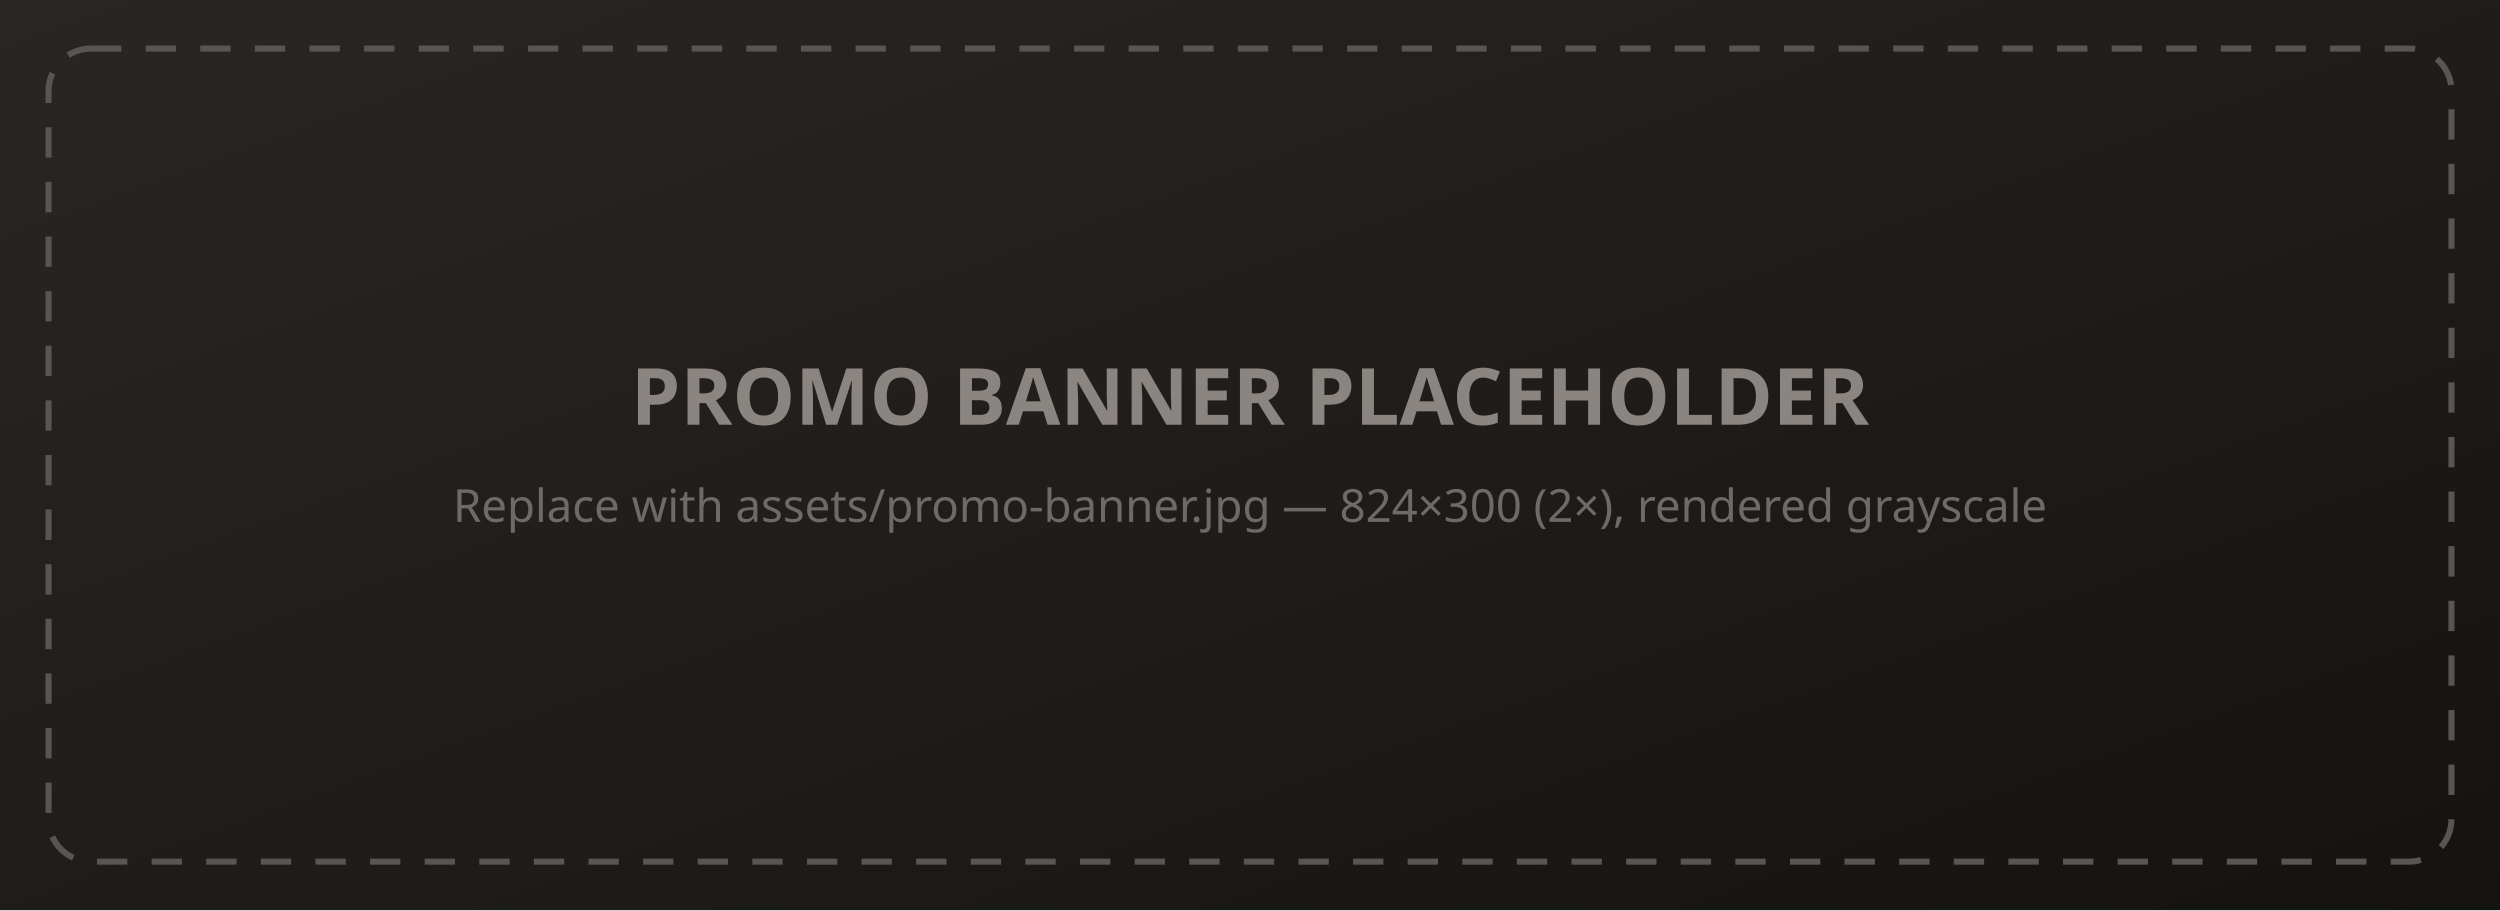
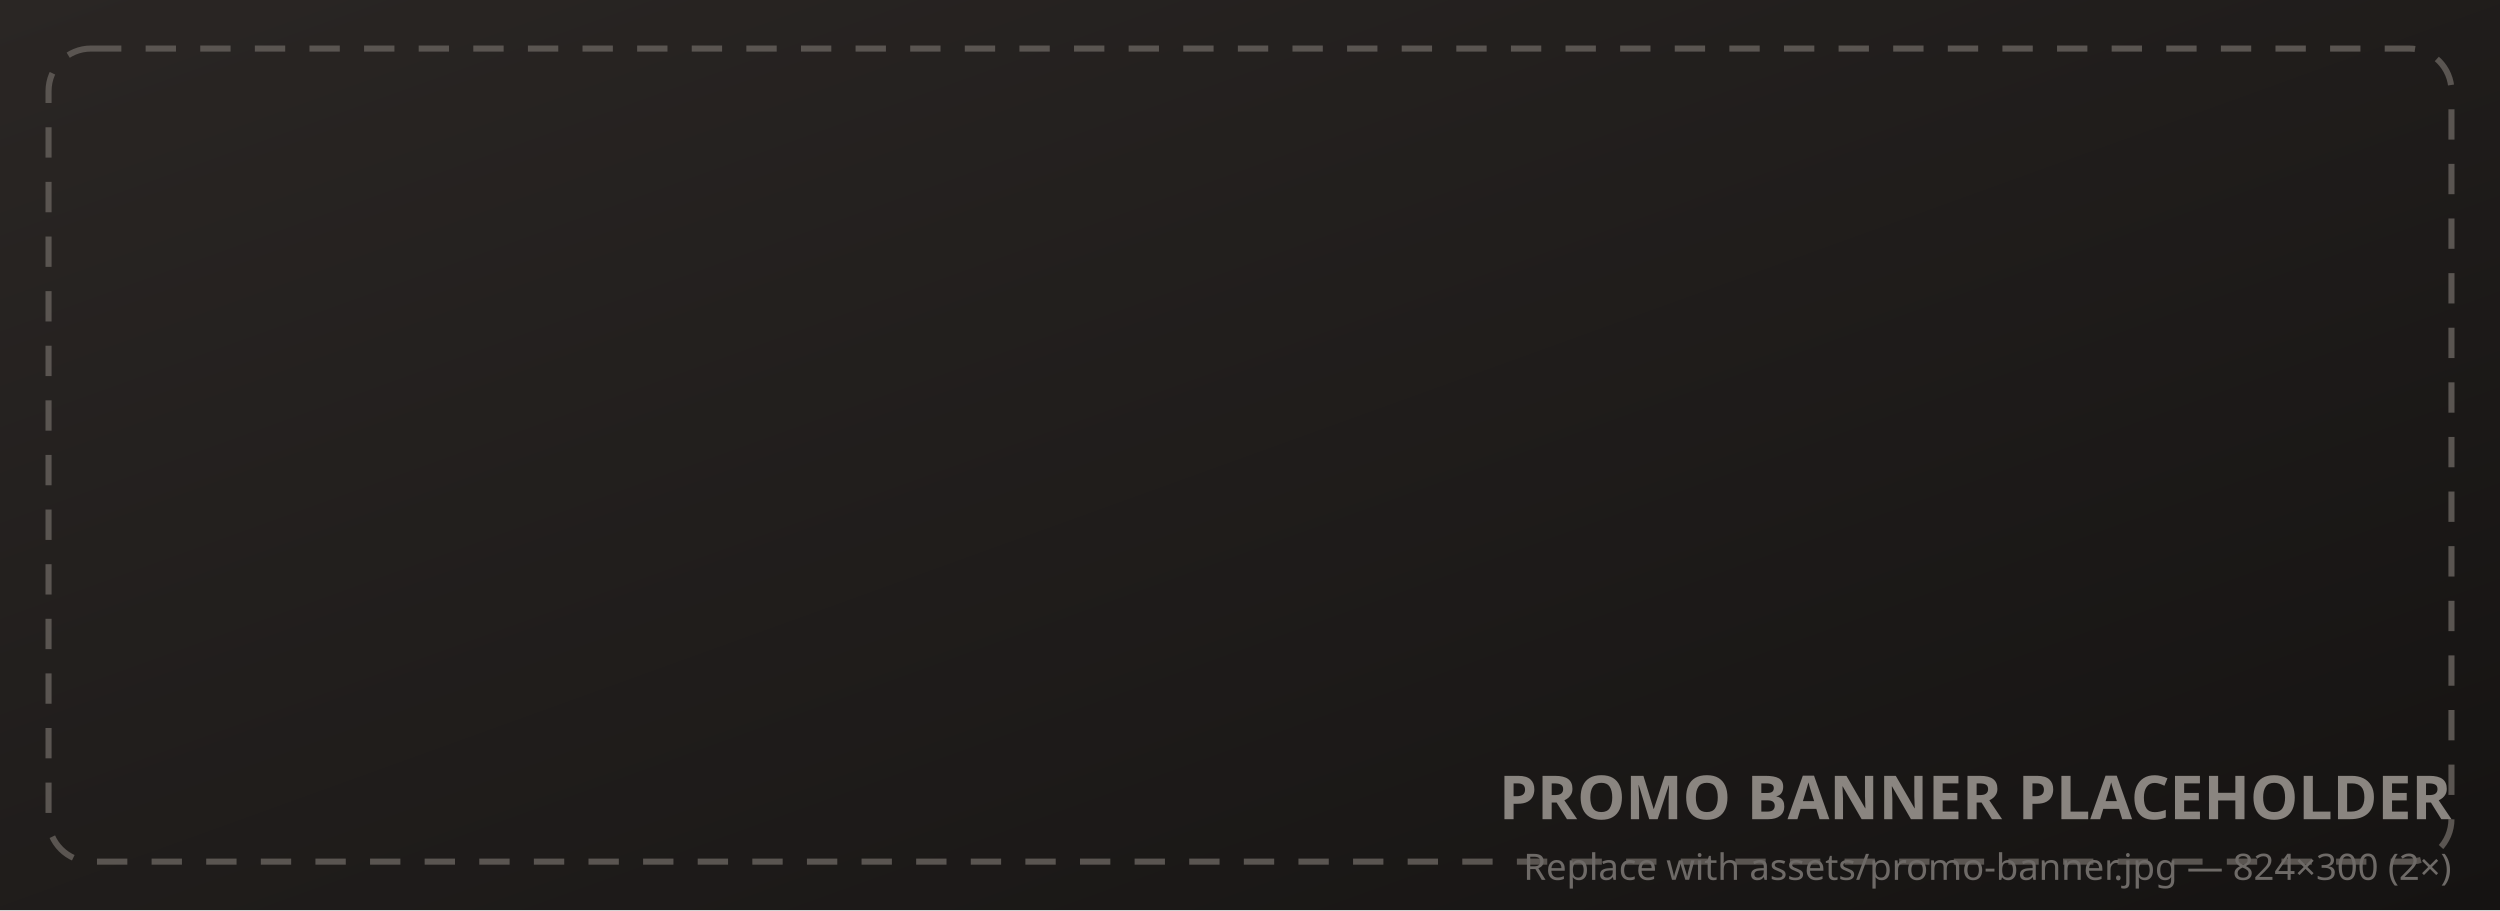
<svg xmlns="http://www.w3.org/2000/svg" width="824" height="300" viewBox="0 0 824 300" role="img" aria-labelledby="phTitle">
  <defs>
    <linearGradient id="g" x1="0" y1="0" x2="1" y2="1">
      <stop offset="0" stop-color="#2a2624" />
      <stop offset="1" stop-color="#151312" />
    </linearGradient>
  </defs>
  <rect width="824" height="300" fill="url(#g)" />
  <g fill="none" stroke="#5a5551" stroke-width="2" stroke-dasharray="10 8">
    <rect x="16" y="16" width="792" height="268" rx="14" />
  </g>
-   <text x="412" y="140" text-anchor="middle" font-family="Archivo, system-ui, sans-serif" font-weight="800" font-size="26" fill="#8a8580">PROMO BANNER PLACEHOLDER</text>
-   <text x="412" y="172" text-anchor="middle" font-family="Archivo, system-ui, sans-serif" font-weight="500" font-size="15" fill="#6e6a67">Replace with assets/promo-banner.jpg — 824×300 (2×), rendered grayscale</text>
+   <text x="808" y="270" text-anchor="end" font-family="Archivo, system-ui, sans-serif" font-weight="800" font-size="20" fill="#8a8580">PROMO BANNER PLACEHOLDER</text>
+   <text x="808" y="290" text-anchor="end" font-family="Archivo, system-ui, sans-serif" font-weight="500" font-size="12" fill="#6e6a67">Replace with assets/promo-banner.jpg — 824×300 (2×)</text>
</svg>
